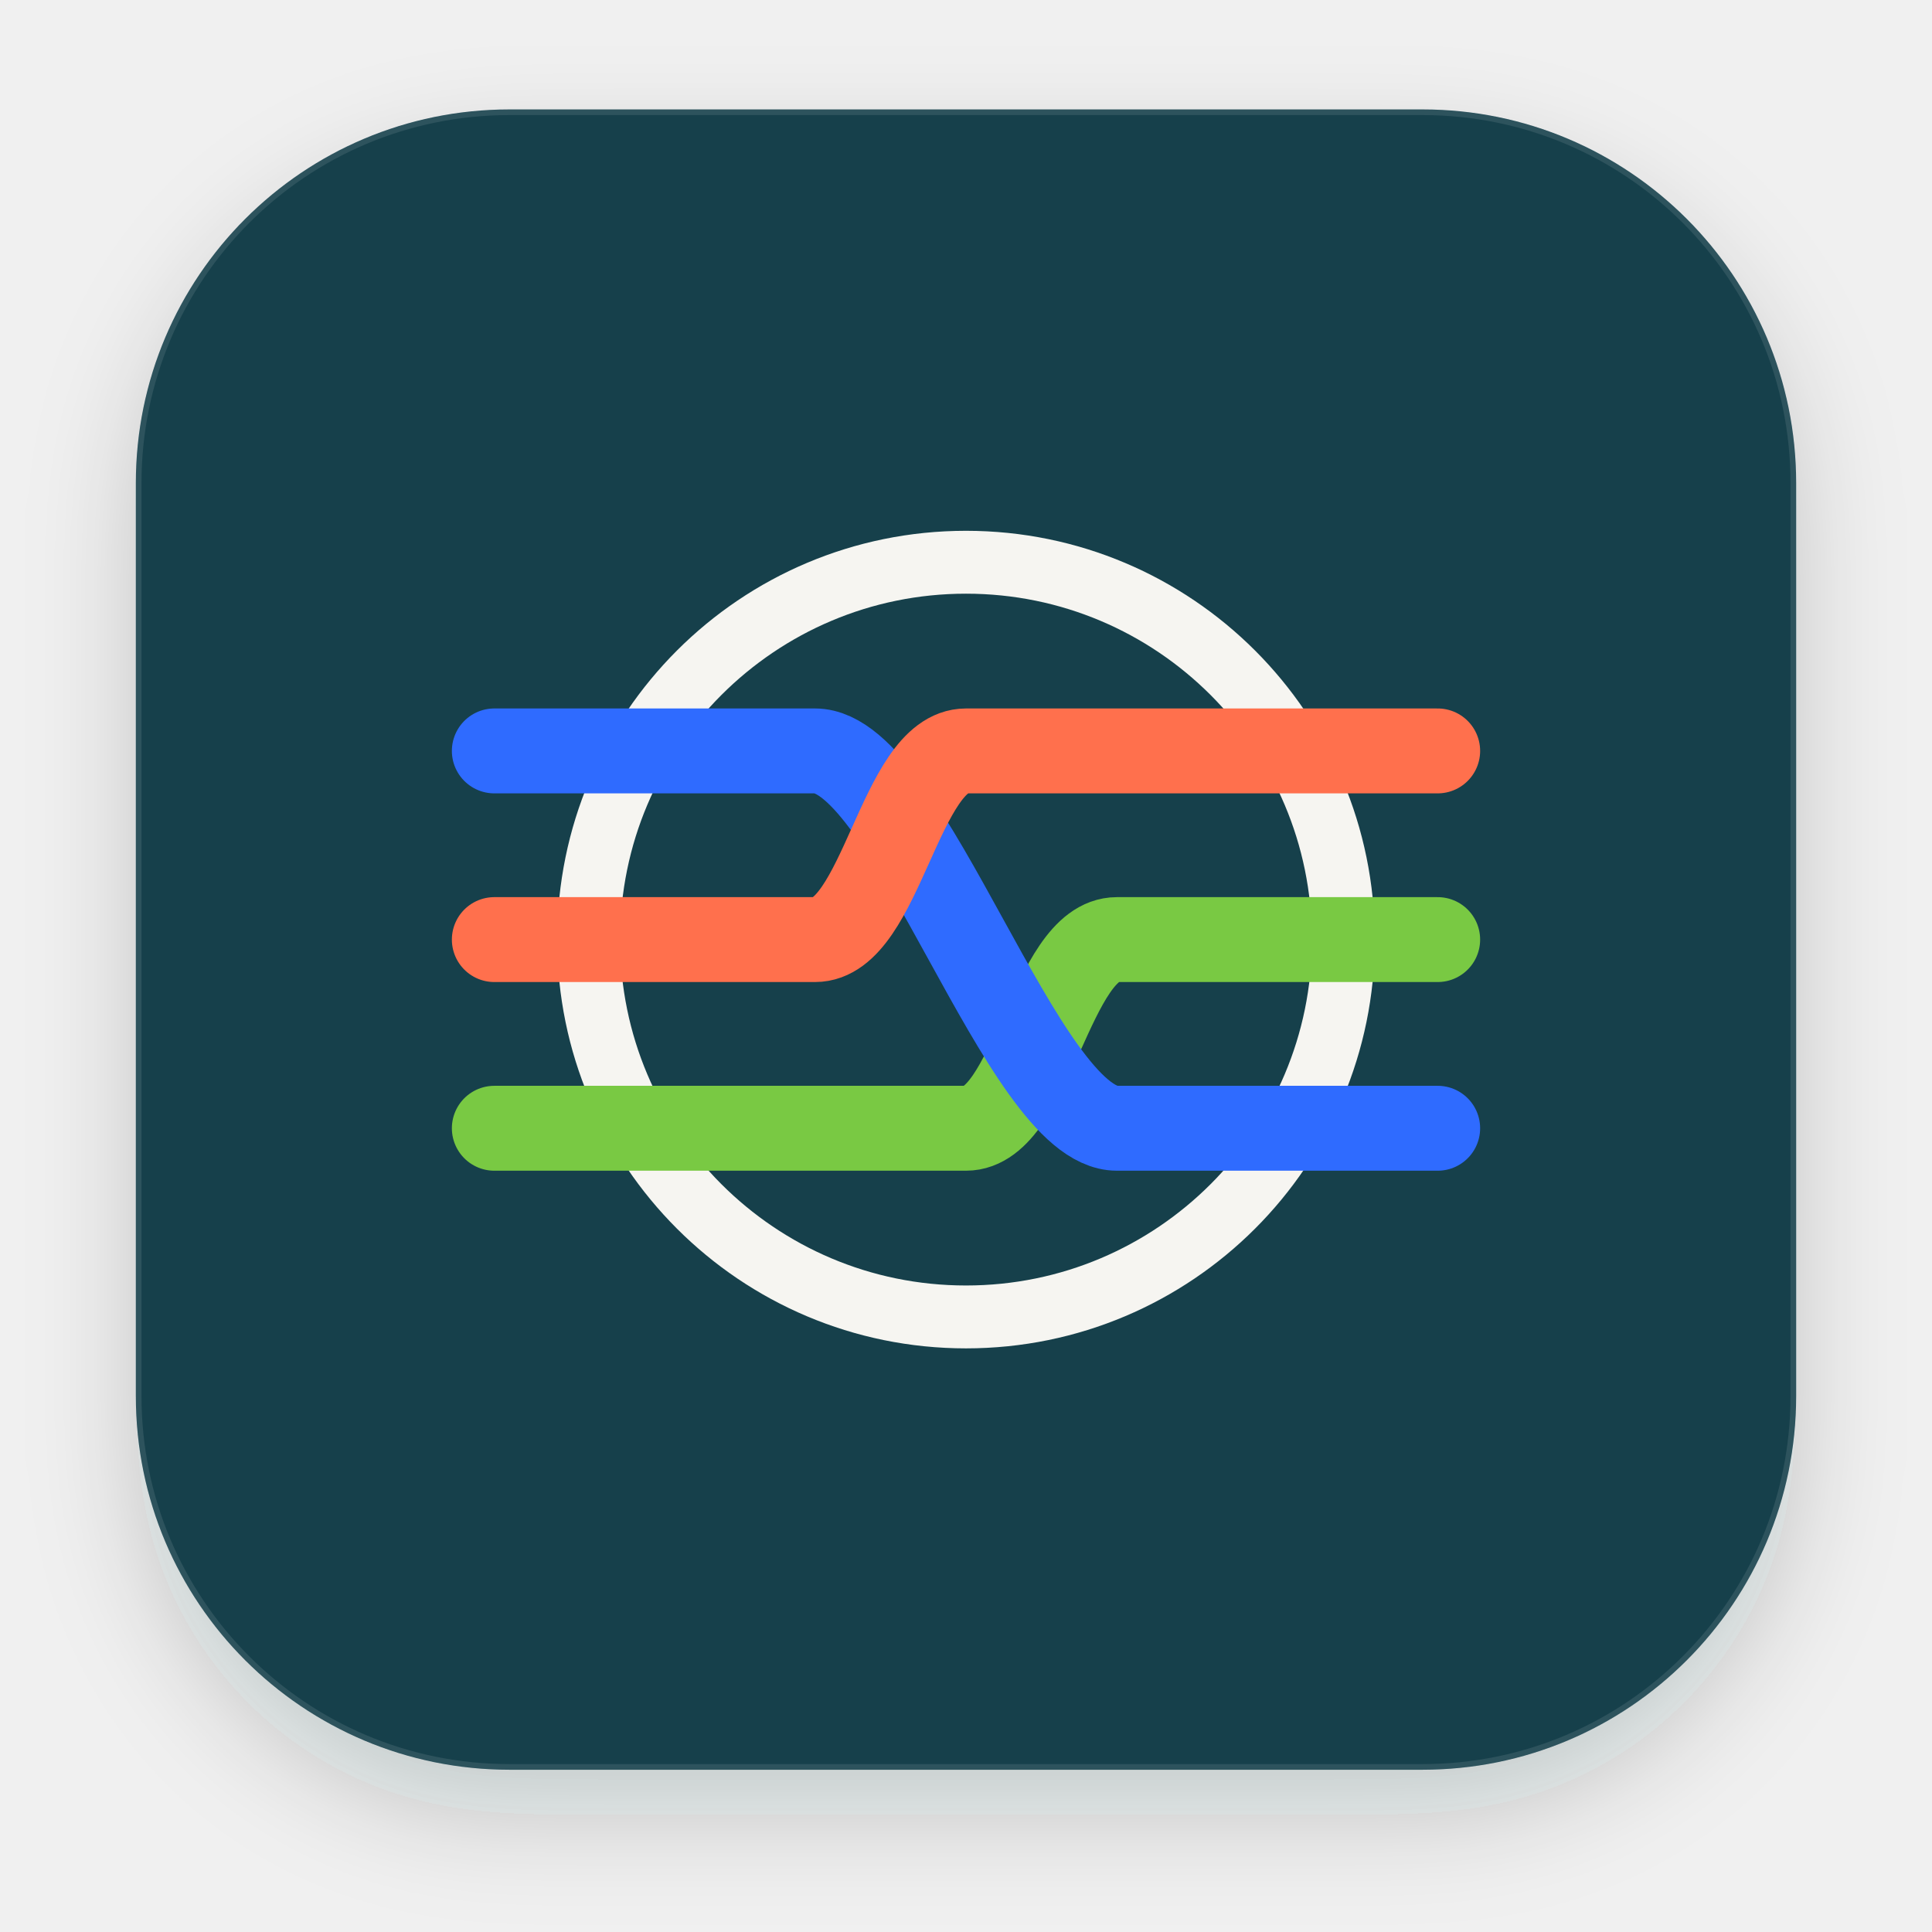
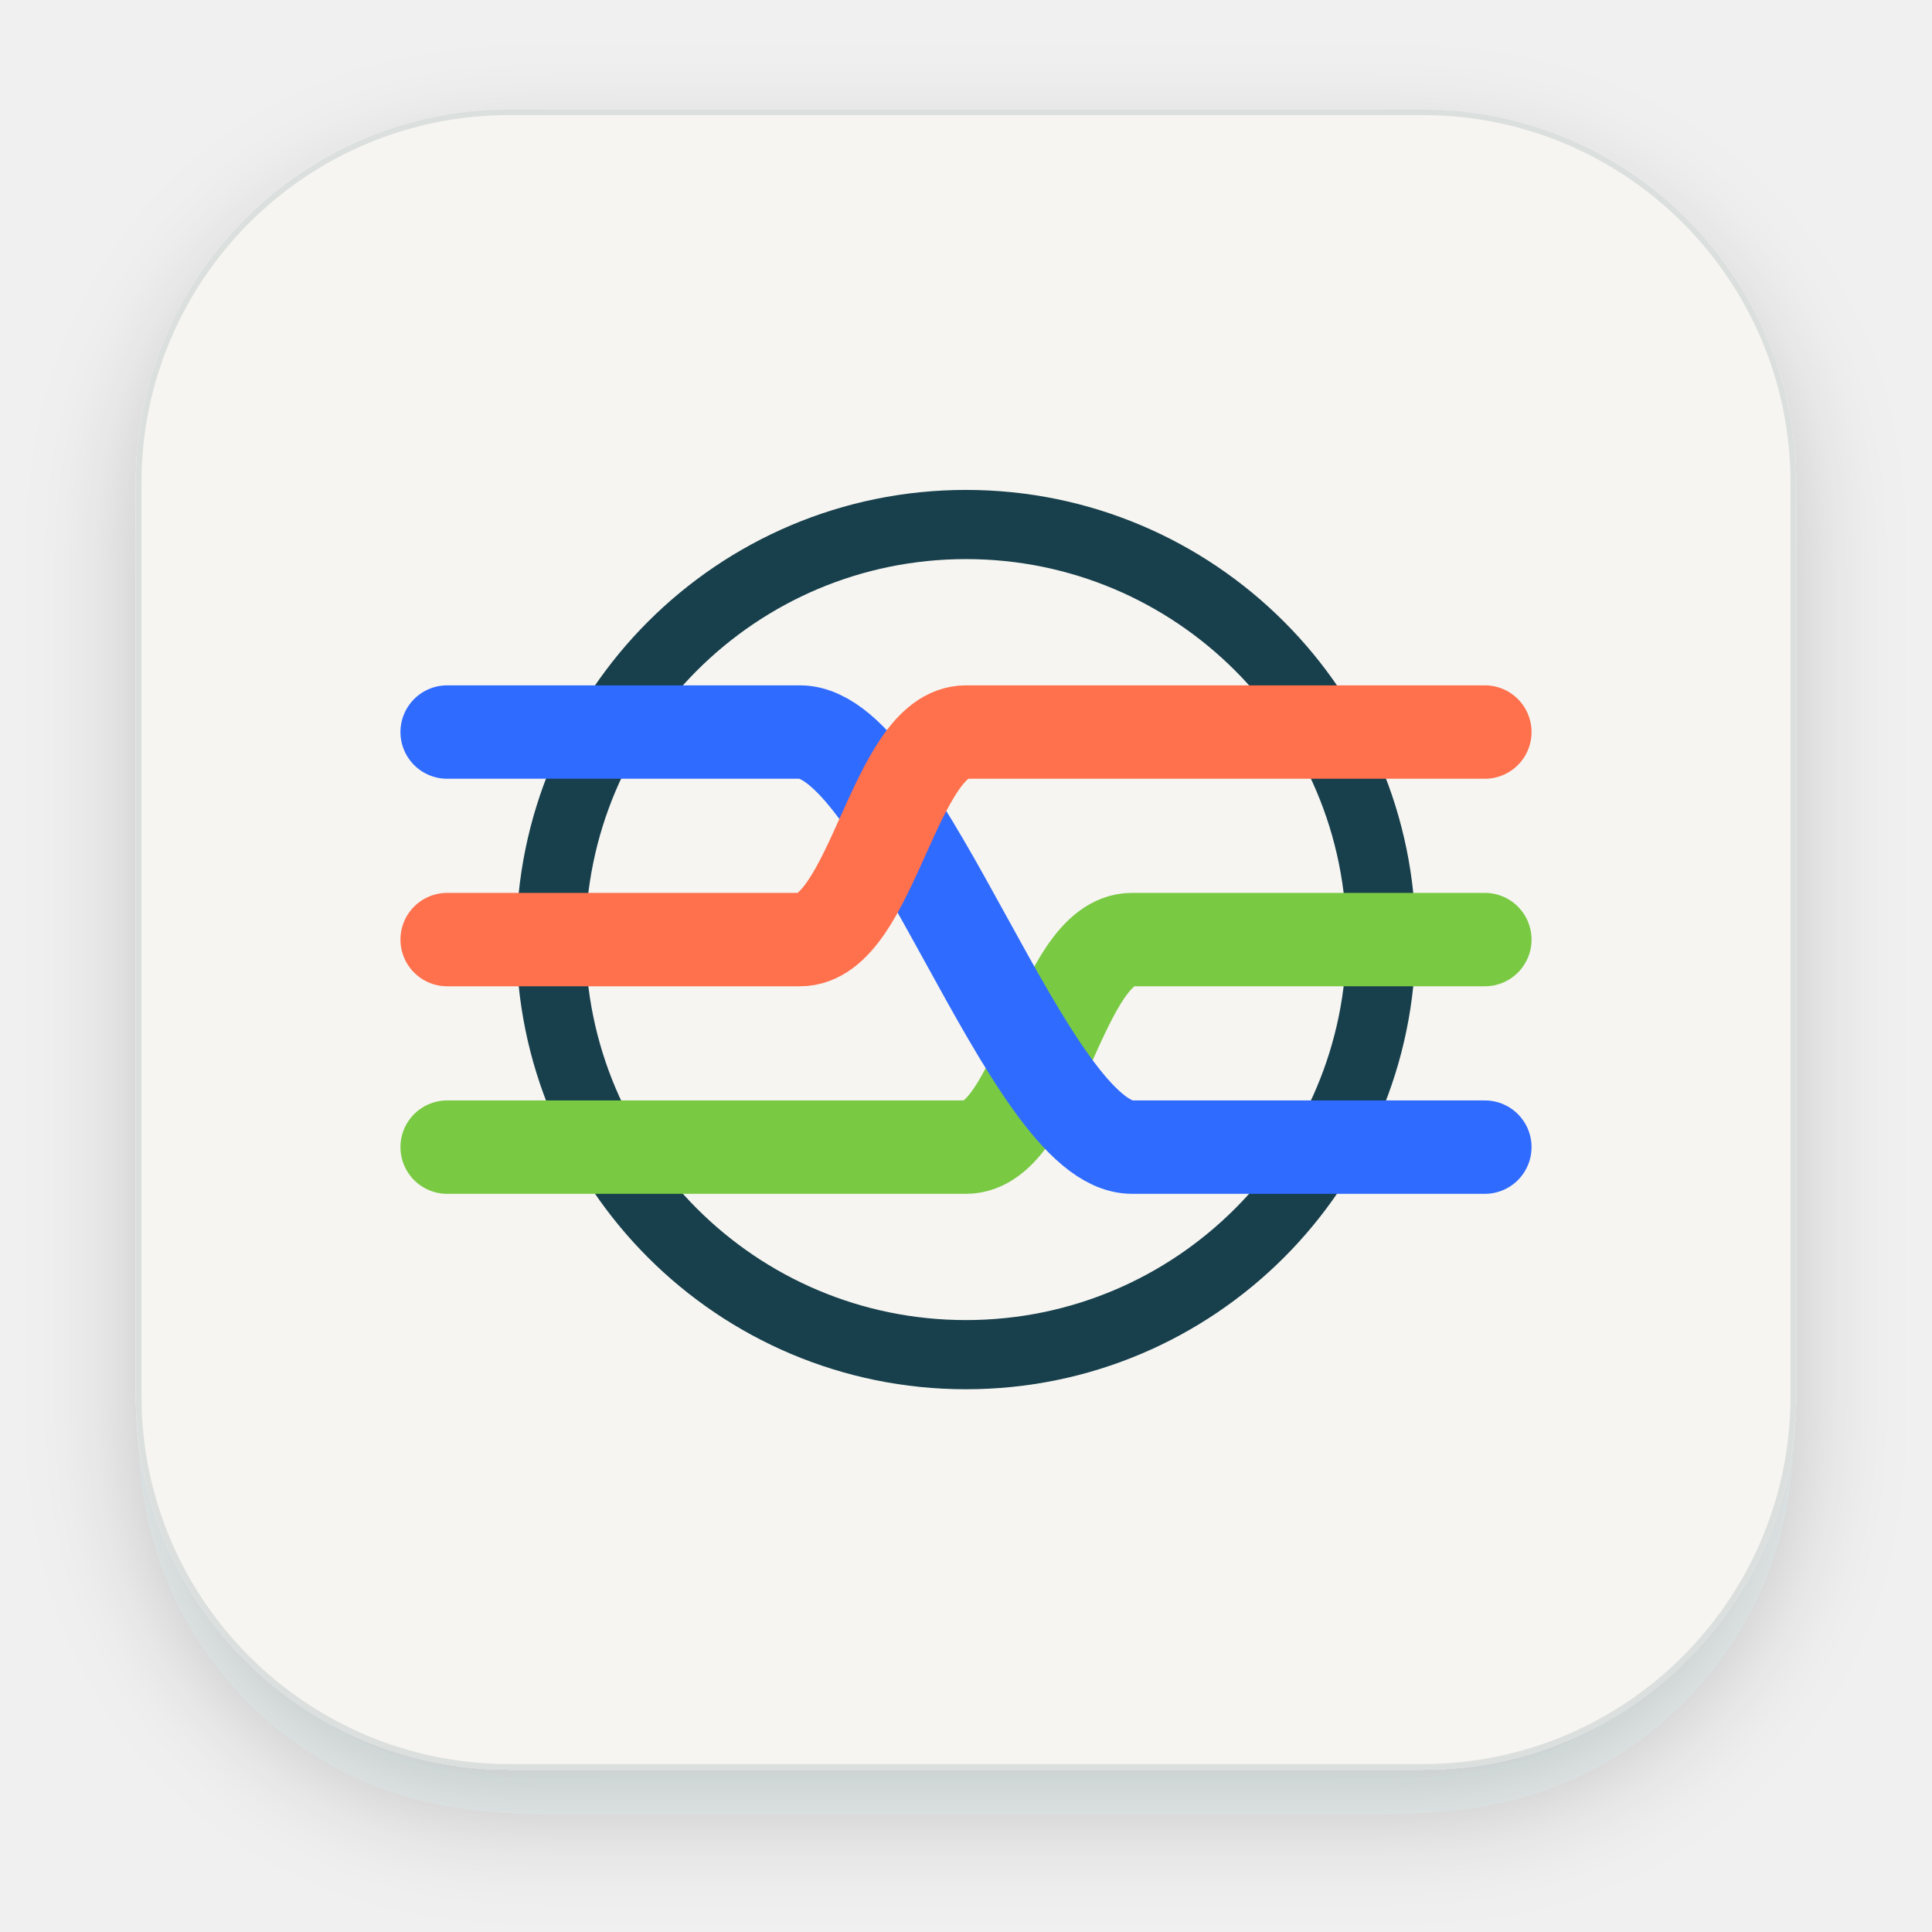
<svg xmlns="http://www.w3.org/2000/svg" width="1024" height="1024" viewBox="0 0 1024 1024" role="img" aria-labelledby="title description">
  <defs>
    <filter id="shadow" x="-20%" y="-20%" width="140%" height="150%">
      <feDropShadow dx="0" dy="24" stdDeviation="28" flood-color="#0c242c" flood-opacity="0.18" />
    </filter>
  </defs>
-   <rect x="72" y="58" width="880" height="880" rx="198" fill="#173f4c" filter="url(#shadow)" />
-   <rect x="73.5" y="59.5" width="877" height="877" rx="196.5" fill="none" stroke="#ffffff" stroke-opacity="0.10" stroke-width="3" />
-   <g transform="translate(192 178) scale(10)">
-     <circle cx="32" cy="32" r="20" fill="none" stroke="#f6f5f1" stroke-width="3.333" />
+   <rect x="72" y="58" width="880" height="880" rx="198" fill="#f6f5f1" filter="url(#shadow)" />
+   <rect x="73.5" y="59.5" width="877" height="877" rx="196.5" fill="none" stroke="#173f4c" stroke-opacity="0.12" stroke-width="3" />
+   <g transform="translate(160 146) scale(11)">
+     <circle cx="32" cy="32" r="20" fill="none" stroke="#173f4c" stroke-width="3.333" />
    <g fill="none" stroke-width="4.5" stroke-linecap="round" stroke-linejoin="round">
      <path d="M7 42 H32 C35.5 42 36.5 32 40 32 H57" stroke="#79c943" />
      <path d="M7 22 H24 C29 22 35 42 40 42 H57" stroke="#2f6bff" />
      <path d="M7 32 H24 C27.5 32 28.5 22 32 22 H57" stroke="#ff704d" />
    </g>
  </g>
</svg>
